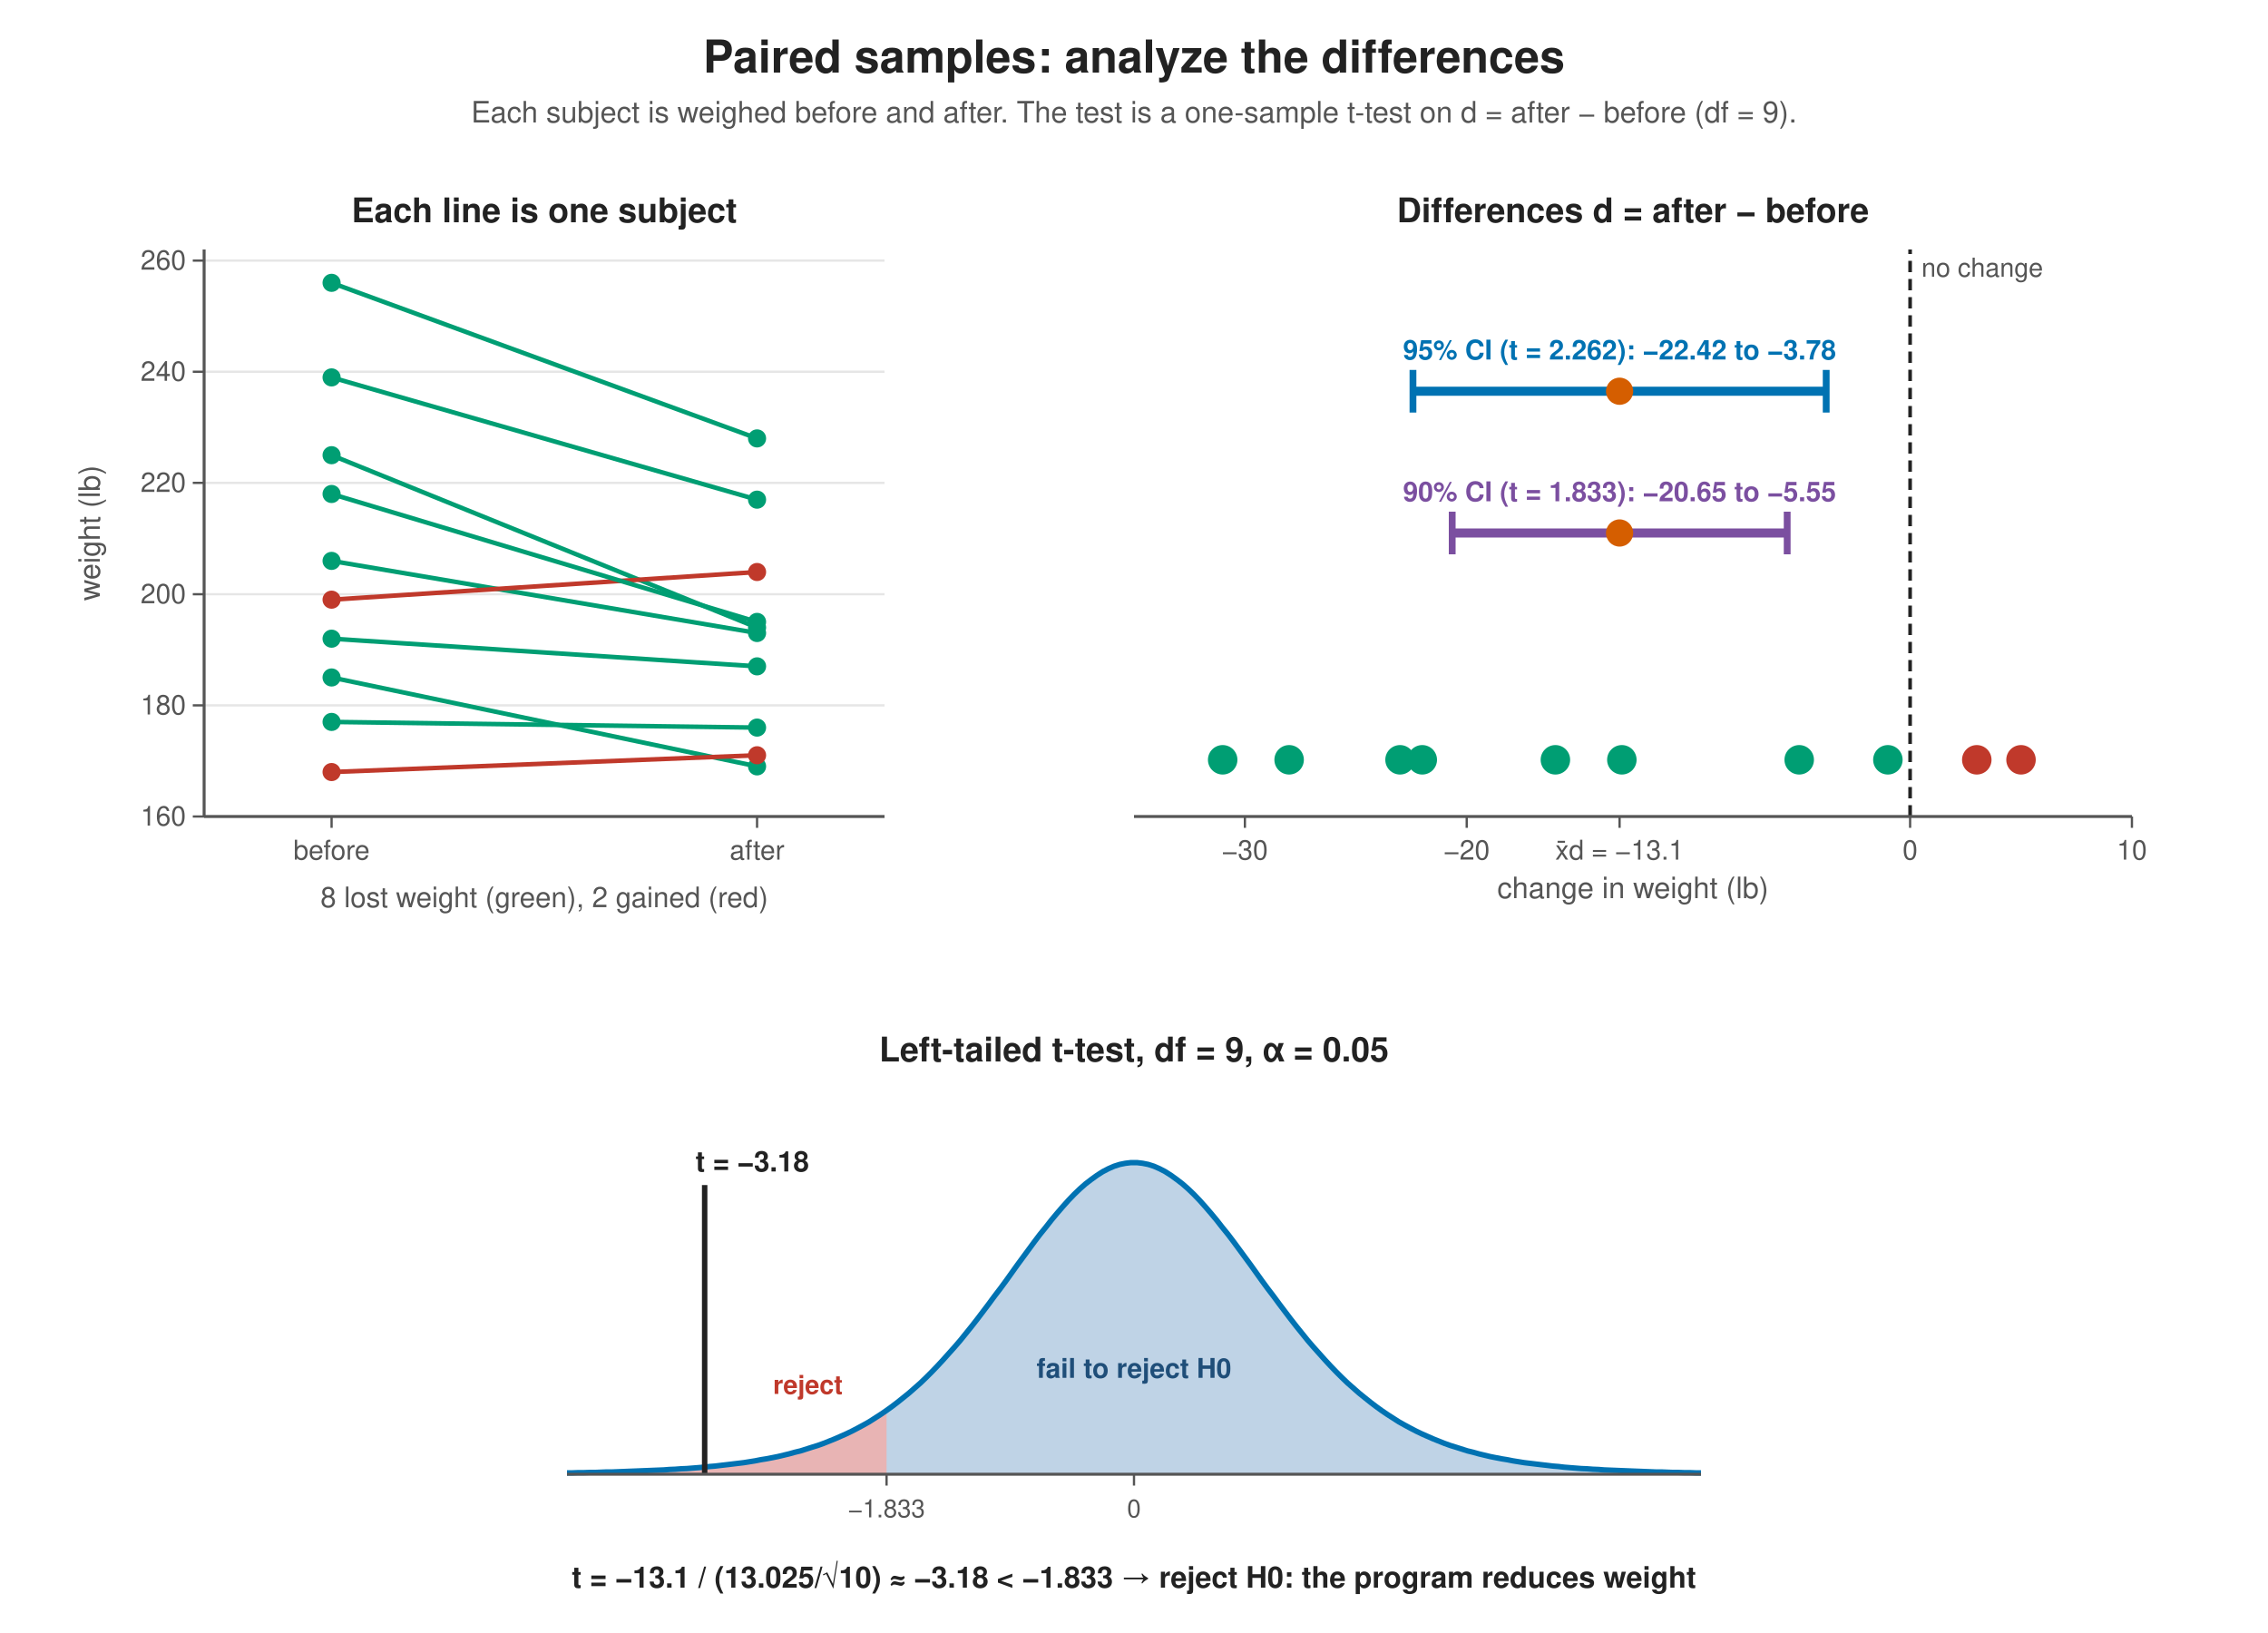
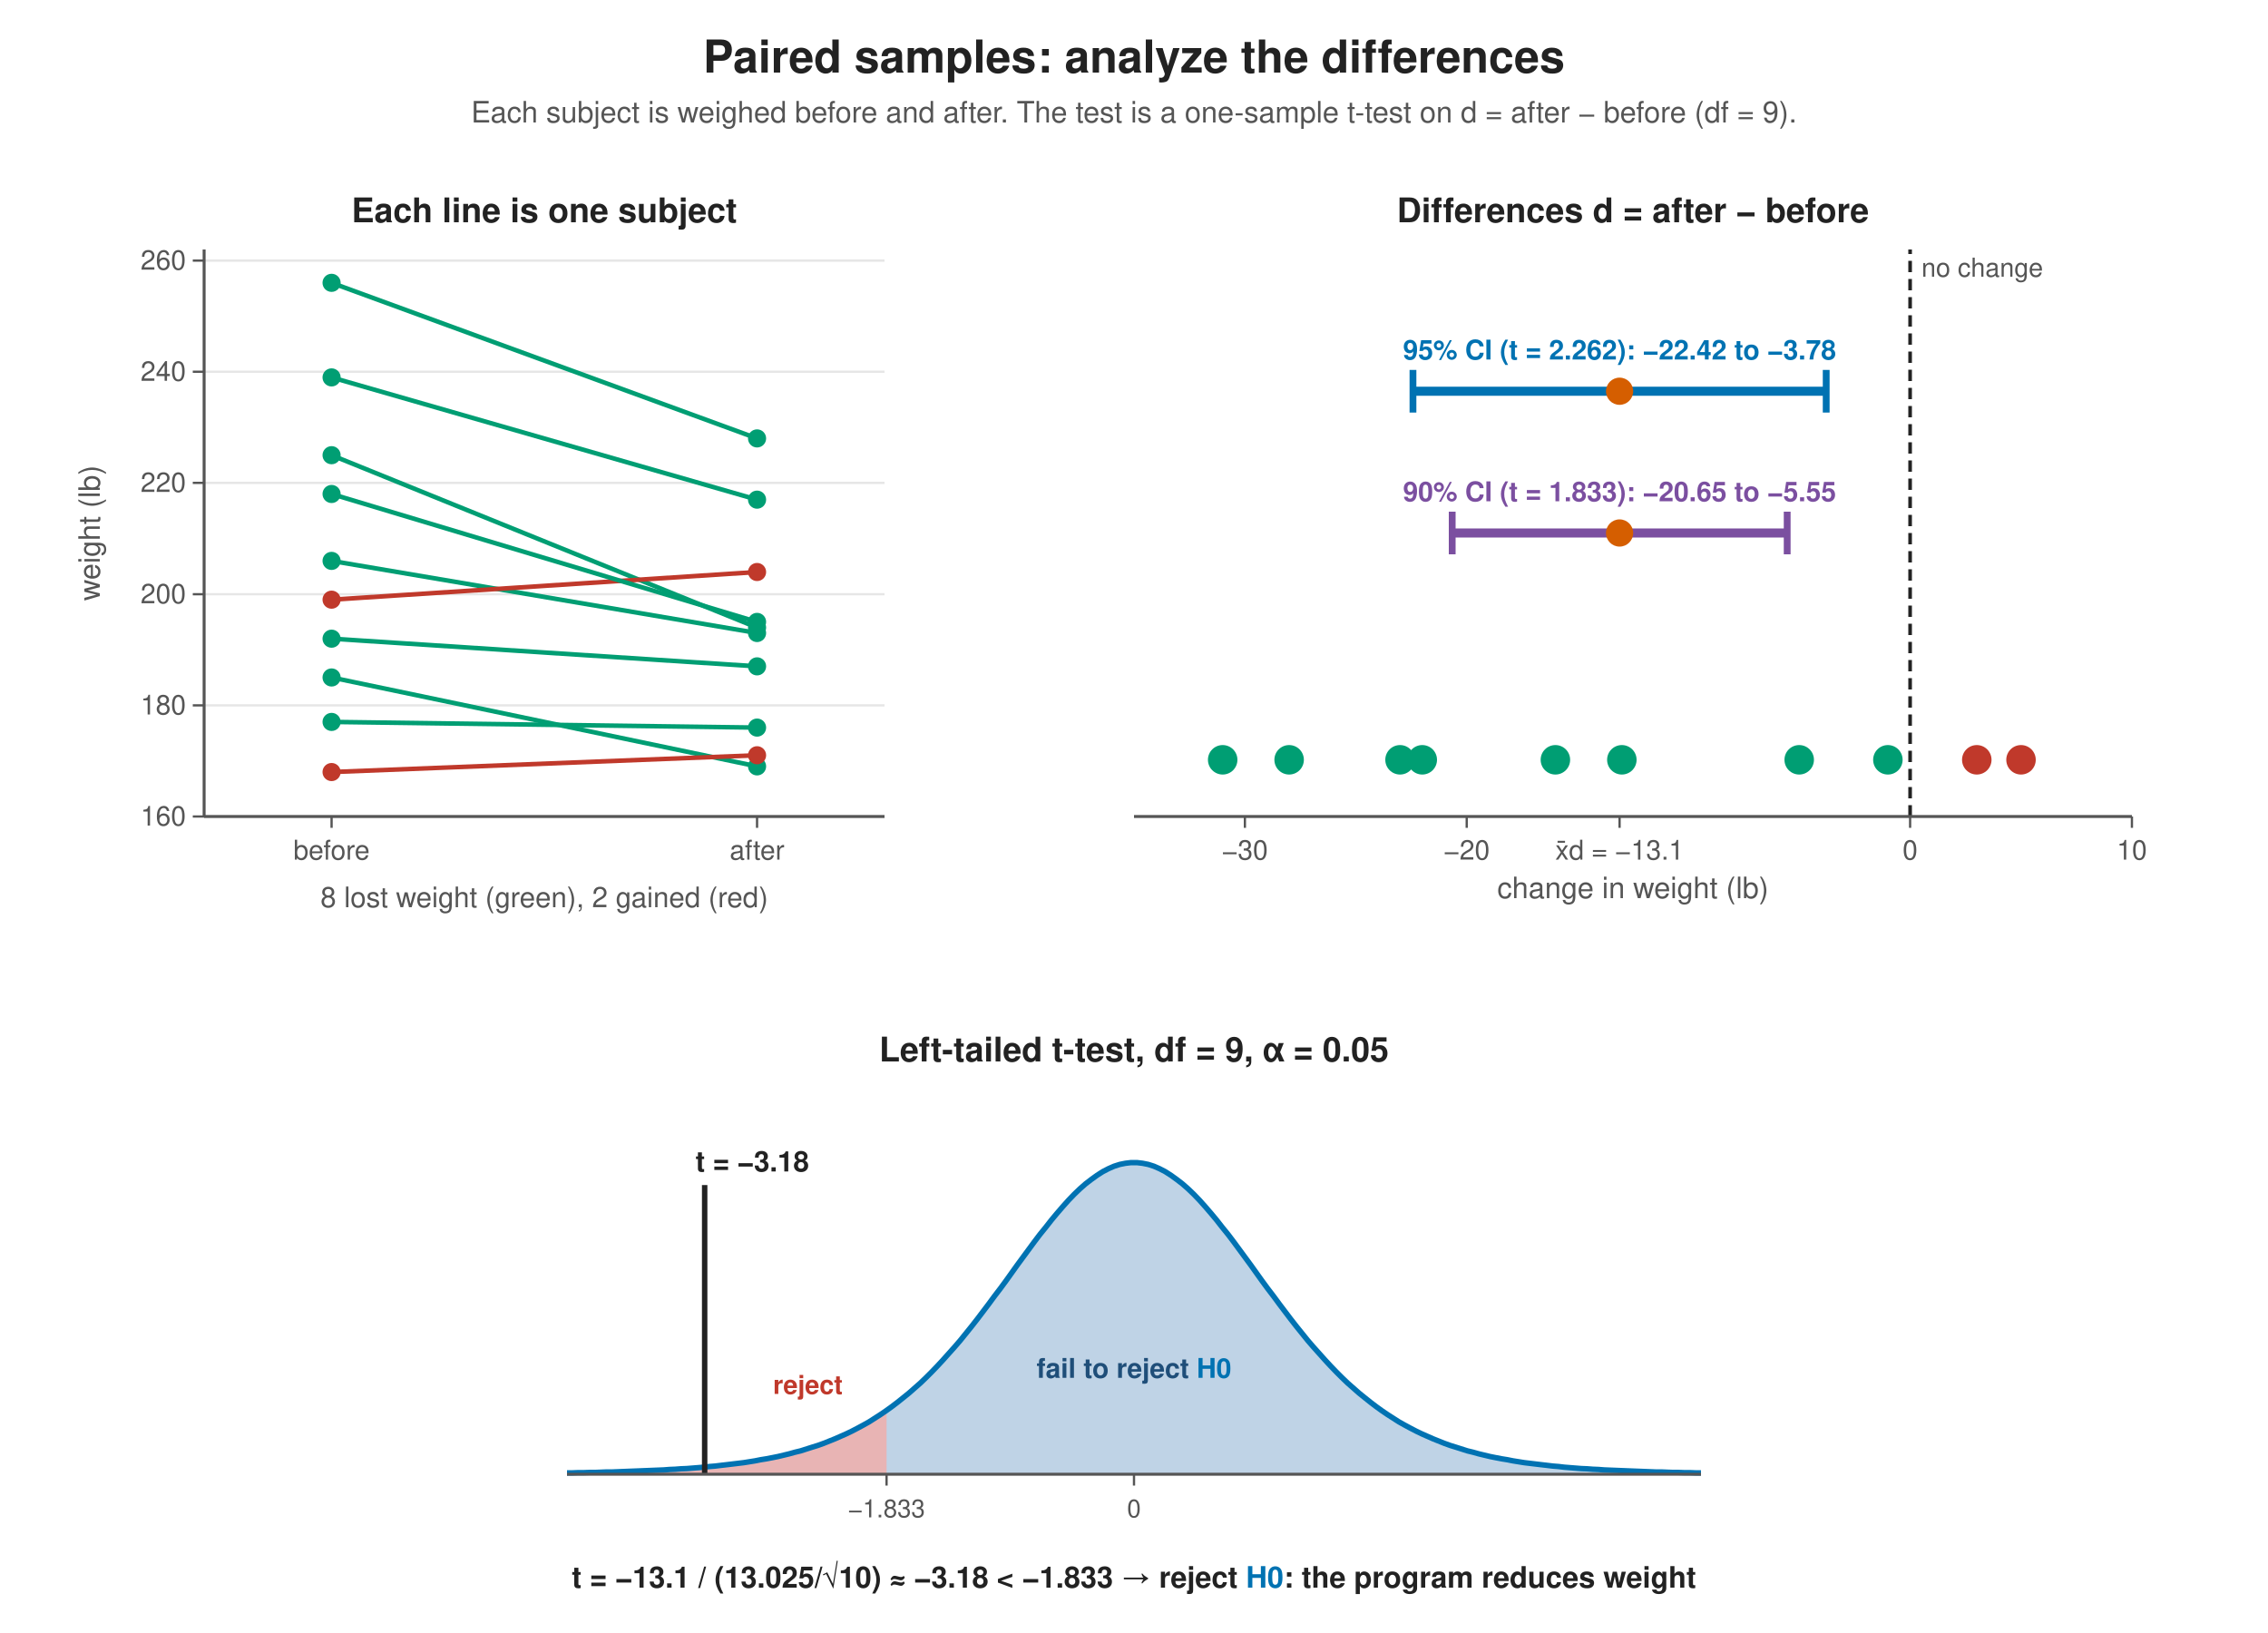
<svg xmlns="http://www.w3.org/2000/svg" width="1000" height="720" viewBox="0 0 1000 720" font-family="Helvetica, Arial, sans-serif">
  <rect width="100%" height="100%" fill="#ffffff" />
  <text x="500.0" y="32.0" font-size="20" fill="#222222" text-anchor="middle" font-weight="bold">Paired samples: analyze the differences</text>
  <text x="500.0" y="54.0" font-size="13" fill="#555555" text-anchor="middle">Each subject is weighed before and after. The test is a one-sample t-test on d = after − before (df = 9).</text>
  <line x1="90.0" y1="360.0" x2="390.0" y2="360.0" stroke="#E6E6E6" stroke-width="1" fill="none" />
  <line x1="90.0" y1="311.0" x2="390.0" y2="311.0" stroke="#E6E6E6" stroke-width="1" fill="none" />
  <line x1="90.0" y1="262.0" x2="390.0" y2="262.0" stroke="#E6E6E6" stroke-width="1" fill="none" />
  <line x1="90.0" y1="212.9" x2="390.0" y2="212.9" stroke="#E6E6E6" stroke-width="1" fill="none" />
  <line x1="90.0" y1="163.9" x2="390.0" y2="163.9" stroke="#E6E6E6" stroke-width="1" fill="none" />
  <line x1="90.0" y1="114.9" x2="390.0" y2="114.9" stroke="#E6E6E6" stroke-width="1" fill="none" />
  <text x="240.0" y="98.0" font-size="15" fill="#222222" text-anchor="middle" font-weight="bold">Each line is one subject</text>
  <line x1="146.2" y1="298.7" x2="333.8" y2="337.9" stroke="#009E73" stroke-width="2" fill="none" />
  <circle cx="146.2" cy="298.7" r="4.0" stroke="none" fill="#009E73" />
  <circle cx="333.8" cy="337.9" r="4.0" stroke="none" fill="#009E73" />
  <line x1="146.2" y1="281.6" x2="333.8" y2="293.8" stroke="#009E73" stroke-width="2" fill="none" />
  <circle cx="146.2" cy="281.6" r="4.0" stroke="none" fill="#009E73" />
  <circle cx="333.8" cy="293.8" r="4.0" stroke="none" fill="#009E73" />
  <line x1="146.2" y1="247.3" x2="333.8" y2="279.1" stroke="#009E73" stroke-width="2" fill="none" />
  <circle cx="146.2" cy="247.3" r="4.0" stroke="none" fill="#009E73" />
  <circle cx="333.8" cy="279.1" r="4.0" stroke="none" fill="#009E73" />
  <line x1="146.2" y1="318.3" x2="333.8" y2="320.8" stroke="#009E73" stroke-width="2" fill="none" />
  <circle cx="146.2" cy="318.3" r="4.0" stroke="none" fill="#009E73" />
  <circle cx="333.8" cy="320.8" r="4.0" stroke="none" fill="#009E73" />
  <line x1="146.2" y1="200.7" x2="333.8" y2="276.7" stroke="#009E73" stroke-width="2" fill="none" />
  <circle cx="146.2" cy="200.7" r="4.0" stroke="none" fill="#009E73" />
  <circle cx="333.8" cy="276.7" r="4.0" stroke="none" fill="#009E73" />
  <line x1="146.2" y1="340.4" x2="333.8" y2="333.0" stroke="#C0392B" stroke-width="2" fill="none" />
  <circle cx="146.2" cy="340.4" r="4.0" stroke="none" fill="#C0392B" />
  <circle cx="333.8" cy="333.0" r="4.0" stroke="none" fill="#C0392B" />
  <line x1="146.2" y1="124.7" x2="333.8" y2="193.3" stroke="#009E73" stroke-width="2" fill="none" />
  <circle cx="146.2" cy="124.7" r="4.0" stroke="none" fill="#009E73" />
  <circle cx="333.8" cy="193.3" r="4.0" stroke="none" fill="#009E73" />
  <line x1="146.2" y1="166.4" x2="333.8" y2="220.3" stroke="#009E73" stroke-width="2" fill="none" />
  <circle cx="146.2" cy="166.4" r="4.0" stroke="none" fill="#009E73" />
  <circle cx="333.8" cy="220.3" r="4.0" stroke="none" fill="#009E73" />
  <line x1="146.2" y1="264.4" x2="333.8" y2="252.2" stroke="#C0392B" stroke-width="2" fill="none" />
  <circle cx="146.2" cy="264.4" r="4.0" stroke="none" fill="#C0392B" />
  <circle cx="333.8" cy="252.2" r="4.0" stroke="none" fill="#C0392B" />
  <line x1="146.2" y1="217.8" x2="333.8" y2="274.2" stroke="#009E73" stroke-width="2" fill="none" />
  <circle cx="146.2" cy="217.8" r="4.0" stroke="none" fill="#009E73" />
  <circle cx="333.8" cy="274.2" r="4.0" stroke="none" fill="#009E73" />
  <line x1="90.0" y1="360.0" x2="390.0" y2="360.0" stroke="#555555" stroke-width="1.3" fill="none" />
  <line x1="90.0" y1="110.0" x2="90.0" y2="360.0" stroke="#555555" stroke-width="1.3" fill="none" />
  <line x1="146.2" y1="360.0" x2="146.2" y2="365.0" stroke="#555555" stroke-width="1" fill="none" />
  <text x="146.2" y="379.0" font-size="12" fill="#555555" text-anchor="middle">before</text>
  <line x1="333.8" y1="360.0" x2="333.8" y2="365.0" stroke="#555555" stroke-width="1" fill="none" />
  <text x="333.8" y="379.0" font-size="12" fill="#555555" text-anchor="middle">after</text>
  <line x1="85.0" y1="360.0" x2="90.0" y2="360.0" stroke="#555555" stroke-width="1" fill="none" />
  <text x="82.0" y="364.0" font-size="12" fill="#555555" text-anchor="end">160</text>
  <line x1="85.0" y1="311.0" x2="90.0" y2="311.0" stroke="#555555" stroke-width="1" fill="none" />
  <text x="82.0" y="315.0" font-size="12" fill="#555555" text-anchor="end">180</text>
  <line x1="85.0" y1="262.0" x2="90.0" y2="262.0" stroke="#555555" stroke-width="1" fill="none" />
  <text x="82.0" y="266.0" font-size="12" fill="#555555" text-anchor="end">200</text>
  <line x1="85.0" y1="212.9" x2="90.0" y2="212.9" stroke="#555555" stroke-width="1" fill="none" />
  <text x="82.0" y="216.9" font-size="12" fill="#555555" text-anchor="end">220</text>
  <line x1="85.0" y1="163.9" x2="90.0" y2="163.9" stroke="#555555" stroke-width="1" fill="none" />
  <text x="82.0" y="167.9" font-size="12" fill="#555555" text-anchor="end">240</text>
  <line x1="85.0" y1="114.9" x2="90.0" y2="114.9" stroke="#555555" stroke-width="1" fill="none" />
  <text x="82.0" y="118.9" font-size="12" fill="#555555" text-anchor="end">260</text>
  <text x="44.0" y="235.0" font-size="13" fill="#555555" text-anchor="middle" transform="rotate(-90 44.0 235.0)">weight (lb)</text>
  <text x="240.0" y="400.0" font-size="12.5" fill="#555555" text-anchor="middle">8 lost weight (green), 2 gained (red)</text>
  <text x="720.0" y="98.0" font-size="15" fill="#222222" text-anchor="middle" font-weight="bold">Differences d = after − before</text>
  <circle cx="539.1" cy="335.0" r="6.5" stroke="none" fill="#009E73" />
  <circle cx="568.4" cy="335.0" r="6.5" stroke="none" fill="#009E73" />
  <circle cx="617.3" cy="335.0" r="6.5" stroke="none" fill="#009E73" />
  <circle cx="627.1" cy="335.0" r="6.5" stroke="none" fill="#009E73" />
  <circle cx="685.8" cy="335.0" r="6.5" stroke="none" fill="#009E73" />
  <circle cx="715.1" cy="335.0" r="6.5" stroke="none" fill="#009E73" />
  <circle cx="793.3" cy="335.0" r="6.5" stroke="none" fill="#009E73" />
  <circle cx="832.4" cy="335.0" r="6.5" stroke="none" fill="#009E73" />
  <circle cx="871.6" cy="335.0" r="6.5" stroke="none" fill="#C0392B" />
  <circle cx="891.1" cy="335.0" r="6.5" stroke="none" fill="#C0392B" />
  <line x1="842.2" y1="360.0" x2="842.2" y2="110.0" stroke="#222222" stroke-width="1.6" stroke-dasharray="5,3" fill="none" />
  <line x1="640.3" y1="235.0" x2="788.0" y2="235.0" stroke="#7B4FA0" stroke-width="4" fill="none" />
  <line x1="640.3" y1="244.4" x2="640.3" y2="225.6" stroke="#7B4FA0" stroke-width="3" fill="none" />
  <line x1="788.0" y1="244.4" x2="788.0" y2="225.6" stroke="#7B4FA0" stroke-width="3" fill="none" />
  <circle cx="714.1" cy="235.0" r="6.0" stroke="none" fill="#D55E00" />
  <text x="714.1" y="221.0" font-size="12" fill="#7B4FA0" text-anchor="middle" font-weight="bold">90% CI (t = 1.833): −20.65 to −5.55</text>
  <line x1="623.0" y1="172.5" x2="805.2" y2="172.5" stroke="#0072B2" stroke-width="4" fill="none" />
  <line x1="623.0" y1="181.9" x2="623.0" y2="163.1" stroke="#0072B2" stroke-width="3" fill="none" />
  <line x1="805.2" y1="181.9" x2="805.2" y2="163.1" stroke="#0072B2" stroke-width="3" fill="none" />
  <circle cx="714.1" cy="172.5" r="6.0" stroke="none" fill="#D55E00" />
  <text x="714.1" y="158.5" font-size="12" fill="#0072B2" text-anchor="middle" font-weight="bold">95% CI (t = 2.262): −22.42 to −3.78</text>
  <text x="847.2" y="122.0" font-size="11.5" fill="#555555" text-anchor="start">no change</text>
  <line x1="500.0" y1="360.0" x2="940.0" y2="360.0" stroke="#555555" stroke-width="1.3" fill="none" />
  <line x1="548.9" y1="360.0" x2="548.9" y2="365.0" stroke="#555555" stroke-width="1" fill="none" />
  <text x="548.9" y="379.0" font-size="12" fill="#555555" text-anchor="middle">−30</text>
  <line x1="646.7" y1="360.0" x2="646.7" y2="365.0" stroke="#555555" stroke-width="1" fill="none" />
  <text x="646.7" y="379.0" font-size="12" fill="#555555" text-anchor="middle">−20</text>
  <line x1="714.1" y1="360.0" x2="714.1" y2="365.0" stroke="#555555" stroke-width="1" fill="none" />
  <text x="714.1" y="379.0" font-size="12" fill="#555555" text-anchor="middle">x̄d = −13.1</text>
  <line x1="842.2" y1="360.0" x2="842.2" y2="365.0" stroke="#555555" stroke-width="1" fill="none" />
  <text x="842.2" y="379.0" font-size="12" fill="#555555" text-anchor="middle">0</text>
  <line x1="940.0" y1="360.0" x2="940.0" y2="365.0" stroke="#555555" stroke-width="1" fill="none" />
  <text x="940.0" y="379.0" font-size="12" fill="#555555" text-anchor="middle">10</text>
  <text x="720.0" y="396.0" font-size="13" fill="#555555" text-anchor="middle">change in weight (lb)</text>
  <text x="500.0" y="468.0" font-size="15" fill="#222222" text-anchor="middle" font-weight="bold">Left-tailed t-test, df = 9, α = 0.05</text>
  <polygon points="250.0,650.0 250.0,649.4 254.2,649.3 258.4,649.2 262.6,649.2 266.8,649.1 271.0,648.9 275.2,648.8 279.4,648.7 283.6,648.5 287.8,648.3 292.0,648.1 296.2,647.9 300.4,647.6 304.6,647.3 308.8,647.0 313.0,646.6 317.2,646.2 321.4,645.7 325.6,645.2 329.8,644.6 334.0,643.9 338.2,643.1 342.4,642.3 346.6,641.3 350.8,640.3 355.0,639.1 359.2,637.7 363.4,636.3 367.6,634.6 371.8,632.8 376.1,630.8 380.3,628.5 384.5,626.1 388.7,623.4 392.9,620.5 397.1,617.3 401.3,613.8 405.5,610.0 409.7,606.0 413.9,601.7 418.1,597.1 422.3,592.3 426.5,587.2 430.7,581.9 434.9,576.4 439.1,570.8 443.3,565.0 447.5,559.2 451.7,553.5 455.9,547.8 460.1,542.3 464.3,537.0 468.5,532.1 472.7,527.6 476.9,523.5 481.1,520.0 485.3,517.1 489.5,514.9 493.7,513.4 497.9,512.7 502.1,512.7 506.3,513.4 510.5,514.9 514.7,517.1 518.9,520.0 523.1,523.5 527.3,527.6 531.5,532.1 535.7,537.0 539.9,542.3 544.1,547.8 548.3,553.5 552.5,559.2 556.7,565.0 560.9,570.8 565.1,576.4 569.3,581.9 573.5,587.2 577.7,592.3 581.9,597.1 586.1,601.7 590.3,606.0 594.5,610.0 598.7,613.8 602.9,617.3 607.1,620.5 611.3,623.4 615.5,626.1 619.7,628.5 623.9,630.8 628.2,632.8 632.4,634.6 636.6,636.3 640.8,637.7 645.0,639.1 649.2,640.3 653.4,641.3 657.6,642.3 661.8,643.1 666.0,643.9 670.2,644.6 674.4,645.2 678.6,645.7 682.8,646.2 687.0,646.6 691.2,647.0 695.4,647.3 699.6,647.6 703.8,647.9 708.0,648.1 712.2,648.3 716.4,648.5 720.6,648.7 724.8,648.8 729.0,648.9 733.2,649.1 737.4,649.2 741.6,649.2 745.8,649.3 750.0,649.4 750.0,650.0" stroke="none" fill="#BFD3E6" />
  <polygon points="250.0,650.0 250.0,649.4 251.2,649.4 252.4,649.4 253.6,649.3 254.7,649.3 255.9,649.3 257.1,649.3 258.3,649.2 259.5,649.2 260.7,649.2 261.8,649.2 263.0,649.1 264.2,649.1 265.4,649.1 266.6,649.1 267.8,649.0 268.9,649.0 270.1,649.0 271.3,648.9 272.5,648.9 273.7,648.9 274.9,648.8 276.0,648.8 277.2,648.7 278.4,648.7 279.6,648.7 280.8,648.6 282.0,648.6 283.2,648.5 284.3,648.5 285.5,648.4 286.7,648.4 287.9,648.3 289.1,648.3 290.3,648.2 291.4,648.1 292.6,648.1 293.8,648.0 295.0,647.9 296.2,647.9 297.4,647.8 298.5,647.7 299.7,647.7 300.9,647.6 302.1,647.5 303.3,647.4 304.5,647.3 305.6,647.2 306.8,647.1 308.0,647.0 309.2,646.9 310.4,646.8 311.6,646.7 312.8,646.6 313.9,646.5 315.1,646.4 316.3,646.3 317.5,646.2 318.7,646.0 319.9,645.9 321.0,645.8 322.2,645.6 323.4,645.5 324.6,645.3 325.8,645.1 327.0,645.0 328.1,644.8 329.3,644.6 330.5,644.5 331.7,644.3 332.9,644.1 334.1,643.9 335.2,643.7 336.4,643.5 337.6,643.2 338.8,643.0 340.0,642.8 341.2,642.5 342.3,642.3 343.5,642.0 344.7,641.8 345.9,641.5 347.1,641.2 348.3,640.9 349.5,640.6 350.6,640.3 351.8,640.0 353.0,639.7 354.2,639.3 355.4,639.0 356.6,638.6 357.7,638.2 358.9,637.8 360.1,637.4 361.3,637.0 362.5,636.6 363.7,636.2 364.8,635.7 366.0,635.3 367.2,634.8 368.4,634.3 369.6,633.8 370.8,633.3 371.9,632.7 373.1,632.2 374.3,631.6 375.5,631.0 376.7,630.4 377.9,629.8 379.1,629.2 380.2,628.5 381.4,627.9 382.6,627.2 383.8,626.5 385.0,625.8 386.2,625.0 387.3,624.3 388.5,623.5 389.7,622.7 390.9,621.9 390.9,650.0" stroke="none" fill="#E8B4B4" />
  <polyline points="250.0,649.4 252.5,649.4 255.0,649.3 257.5,649.3 260.1,649.2 262.6,649.2 265.1,649.1 267.6,649.0 270.1,649.0 272.6,648.9 275.1,648.8 277.6,648.7 280.2,648.6 282.7,648.5 285.2,648.4 287.7,648.3 290.2,648.2 292.7,648.1 295.2,647.9 297.7,647.8 300.3,647.6 302.8,647.5 305.3,647.3 307.8,647.1 310.3,646.9 312.8,646.6 315.3,646.4 317.8,646.1 320.4,645.8 322.9,645.5 325.4,645.2 327.9,644.9 330.4,644.5 332.9,644.1 335.4,643.6 337.9,643.2 340.5,642.7 343.0,642.2 345.5,641.6 348.0,641.0 350.5,640.3 353.0,639.7 355.5,638.9 358.0,638.1 360.6,637.3 363.1,636.4 365.6,635.4 368.1,634.4 370.6,633.3 373.1,632.2 375.6,631.0 378.1,629.7 380.7,628.3 383.2,626.9 385.7,625.3 388.2,623.7 390.7,622.0 393.2,620.2 395.7,618.3 398.2,616.3 400.8,614.2 403.3,612.0 405.8,609.8 408.3,607.4 410.8,604.9 413.3,602.3 415.8,599.6 418.3,596.8 420.9,593.9 423.4,591.0 425.9,587.9 428.4,584.8 430.9,581.6 433.4,578.3 435.9,575.0 438.4,571.6 441.0,568.2 443.5,564.8 446.0,561.3 448.5,557.8 451.0,554.4 453.5,551.0 456.0,547.6 458.5,544.3 461.1,541.1 463.6,537.9 466.1,534.9 468.6,532.0 471.1,529.2 473.6,526.6 476.1,524.2 478.6,522.0 481.2,520.0 483.7,518.2 486.2,516.6 488.7,515.3 491.2,514.2 493.7,513.4 496.2,512.9 498.7,512.6 501.3,512.6 503.8,512.9 506.3,513.4 508.8,514.2 511.3,515.3 513.8,516.6 516.3,518.2 518.8,520.0 521.4,522.0 523.9,524.2 526.4,526.6 528.9,529.2 531.4,532.0 533.9,534.9 536.4,537.9 538.9,541.1 541.5,544.3 544.0,547.6 546.5,551.0 549.0,554.4 551.5,557.8 554.0,561.3 556.5,564.8 559.0,568.2 561.6,571.6 564.1,575.0 566.6,578.3 569.1,581.6 571.6,584.8 574.1,587.9 576.6,591.0 579.1,593.9 581.7,596.8 584.2,599.6 586.7,602.3 589.2,604.9 591.7,607.4 594.2,609.8 596.7,612.0 599.2,614.2 601.8,616.3 604.3,618.3 606.8,620.2 609.3,622.0 611.8,623.7 614.3,625.3 616.8,626.9 619.3,628.3 621.9,629.7 624.4,631.0 626.9,632.2 629.4,633.3 631.9,634.4 634.4,635.4 636.9,636.4 639.4,637.3 642.0,638.1 644.5,638.9 647.0,639.7 649.5,640.3 652.0,641.0 654.5,641.6 657.0,642.2 659.5,642.7 662.1,643.2 664.6,643.6 667.1,644.1 669.6,644.5 672.1,644.9 674.6,645.2 677.1,645.5 679.6,645.8 682.2,646.1 684.7,646.4 687.2,646.6 689.7,646.9 692.2,647.1 694.7,647.3 697.2,647.5 699.7,647.6 702.3,647.8 704.8,647.9 707.3,648.1 709.8,648.2 712.3,648.3 714.8,648.4 717.3,648.5 719.8,648.6 722.4,648.7 724.9,648.8 727.4,648.9 729.9,649.0 732.4,649.0 734.9,649.1 737.4,649.2 739.9,649.2 742.5,649.3 745.0,649.3 747.5,649.4 750.0,649.4" stroke="#0072B2" stroke-width="2.4" fill="none" />
-   <text x="500.0" y="607.5" font-size="12" fill="#1F4E79" text-anchor="middle" font-weight="bold">fail to reject H0</text>
+   <text x="500.0" y="607.5" font-size="12" fill="#1F4E79" text-anchor="middle" font-weight="bold">fail to reject <tspan fill="#0072B2">H0</tspan>
+   </text>
  <text x="356.2" y="614.6" font-size="11.5" fill="#C0392B" text-anchor="middle" font-weight="bold">reject</text>
  <line x1="310.7" y1="650.0" x2="310.7" y2="522.5" stroke="#222222" stroke-width="2.4" fill="none" />
  <text x="306.7" y="516.5" font-size="12.5" fill="#222222" text-anchor="start" font-weight="bold">t = −3.18</text>
  <line x1="250.0" y1="650.0" x2="750.0" y2="650.0" stroke="#555555" stroke-width="1.3" fill="none" />
  <line x1="390.9" y1="650.0" x2="390.9" y2="655.0" stroke="#555555" stroke-width="1" fill="none" />
  <text x="390.9" y="669.0" font-size="11" fill="#555555" text-anchor="middle">−1.833</text>
  <line x1="500.0" y1="650.0" x2="500.0" y2="655.0" stroke="#555555" stroke-width="1" fill="none" />
  <text x="500.0" y="669.0" font-size="11" fill="#555555" text-anchor="middle">0</text>
-   <text x="500.0" y="700.0" font-size="13" fill="#222222" text-anchor="middle" font-weight="bold">t = −13.1 / (13.025/√10) ≈ −3.18 &lt; −1.833 → reject H0: the program reduces weight</text>
+   <text x="500.0" y="700.0" font-size="13" fill="#222222" text-anchor="middle" font-weight="bold">t = −13.1 / (13.025/√10) ≈ −3.18 &lt; −1.833 → reject <tspan fill="#0072B2">H0</tspan>: the program reduces weight</text>
</svg>
